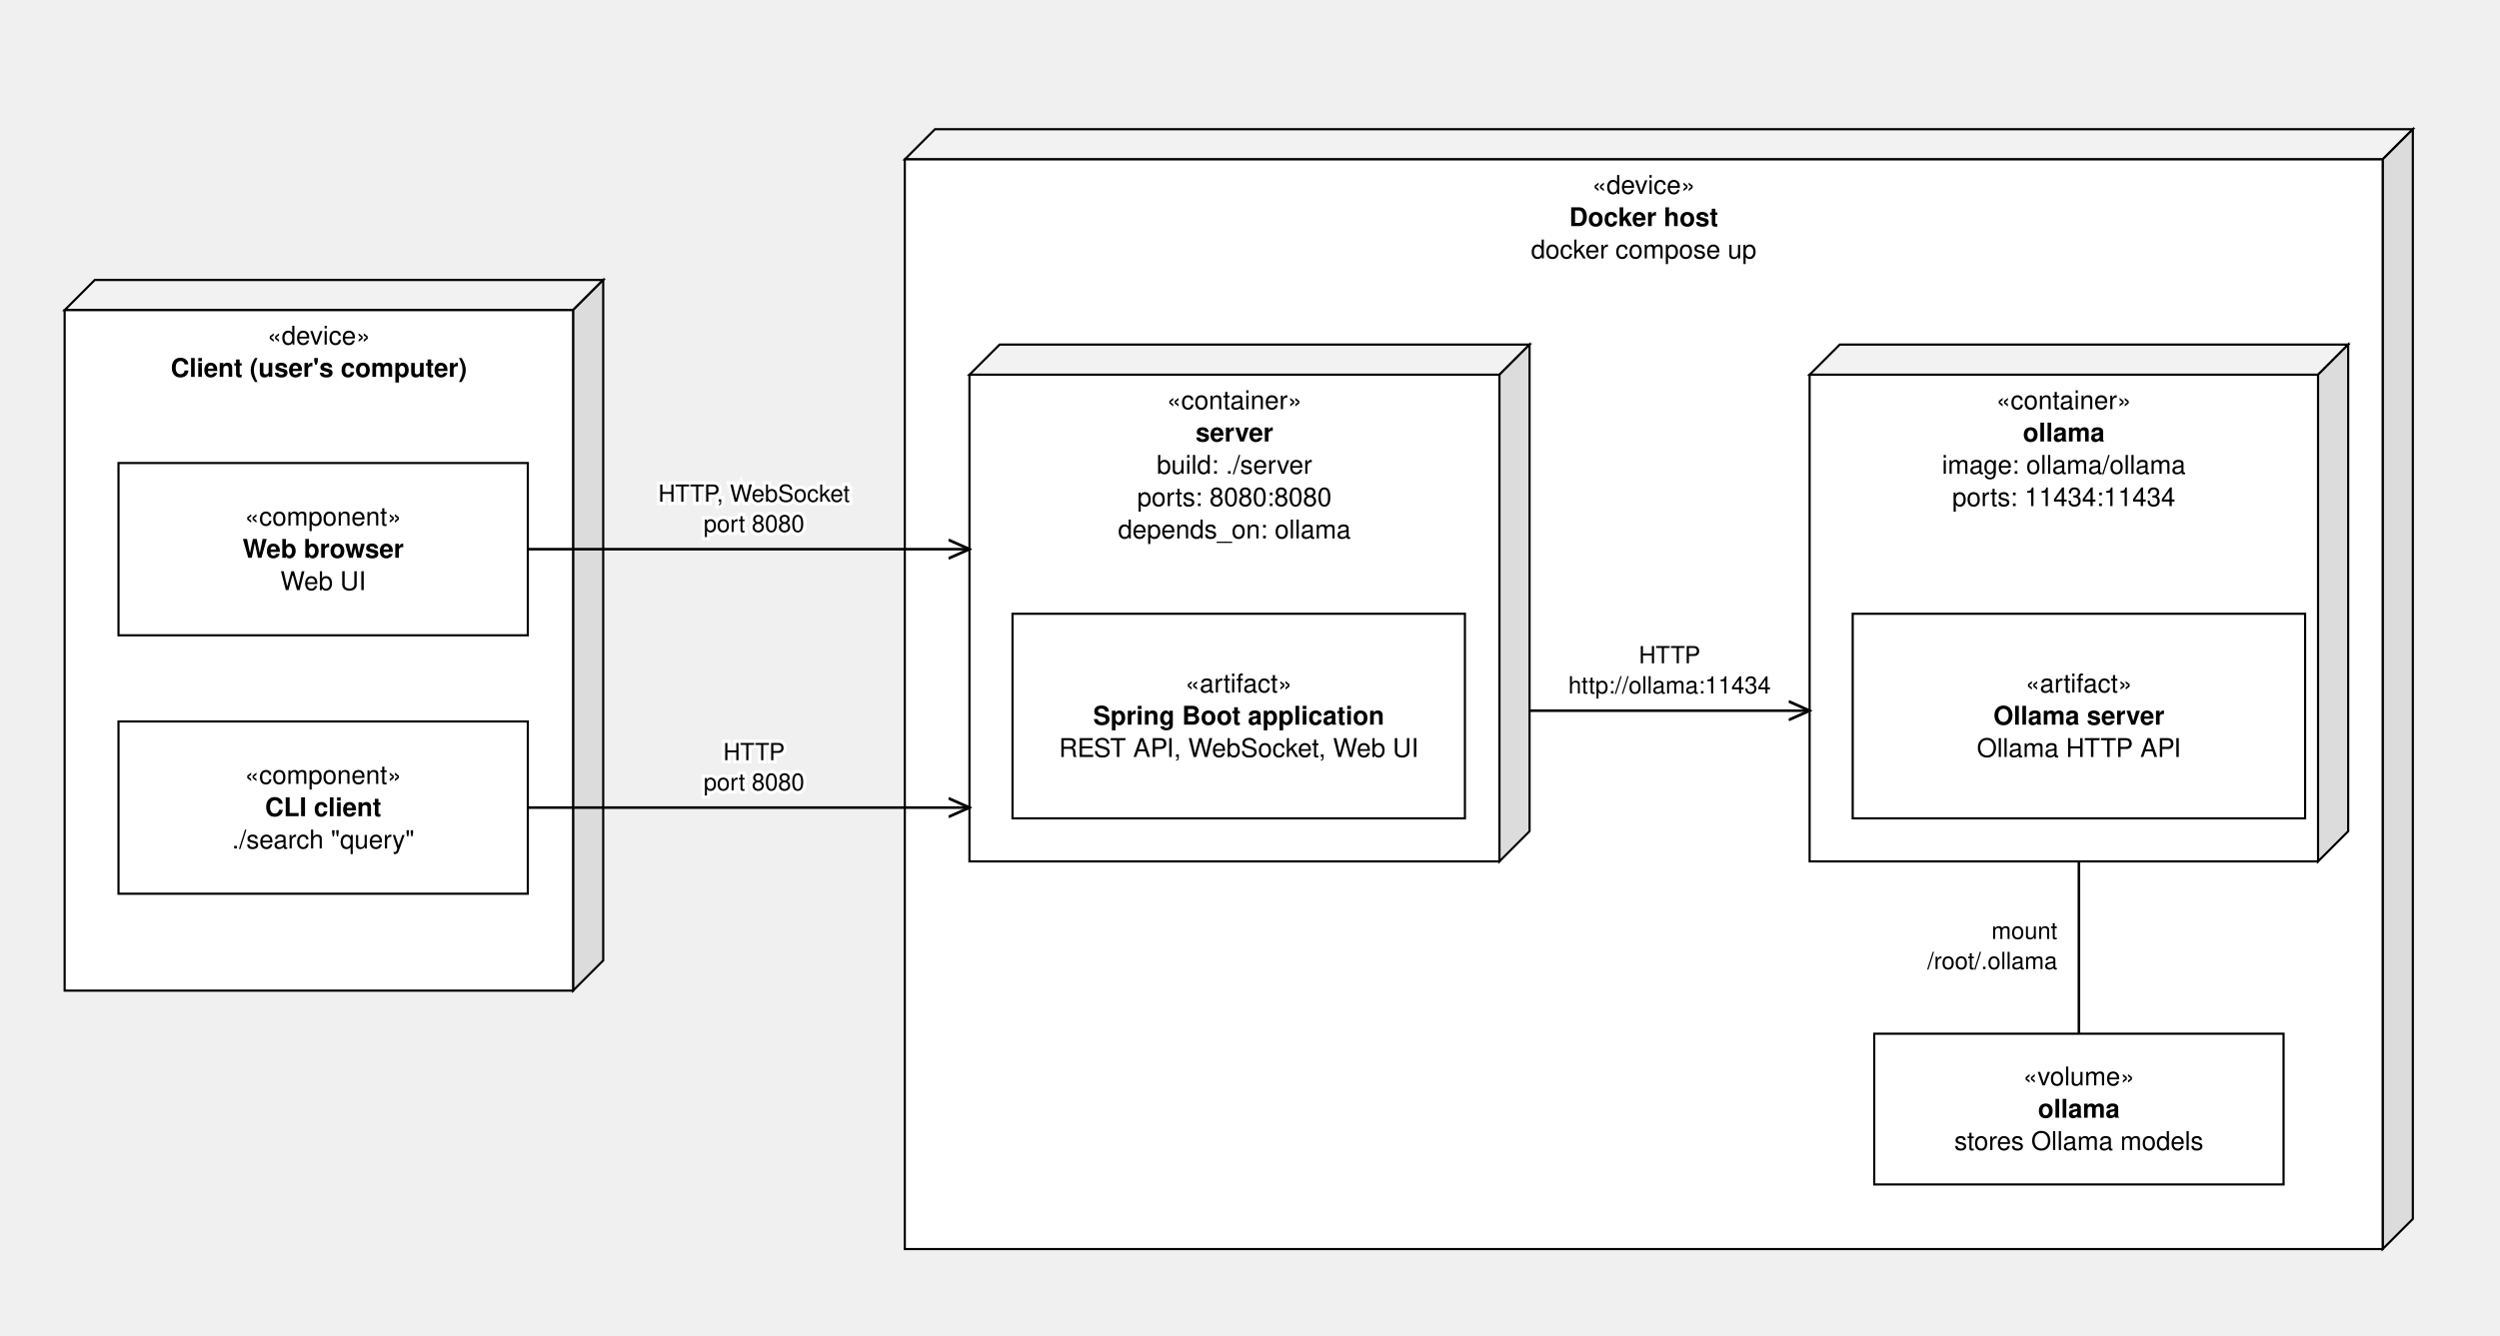
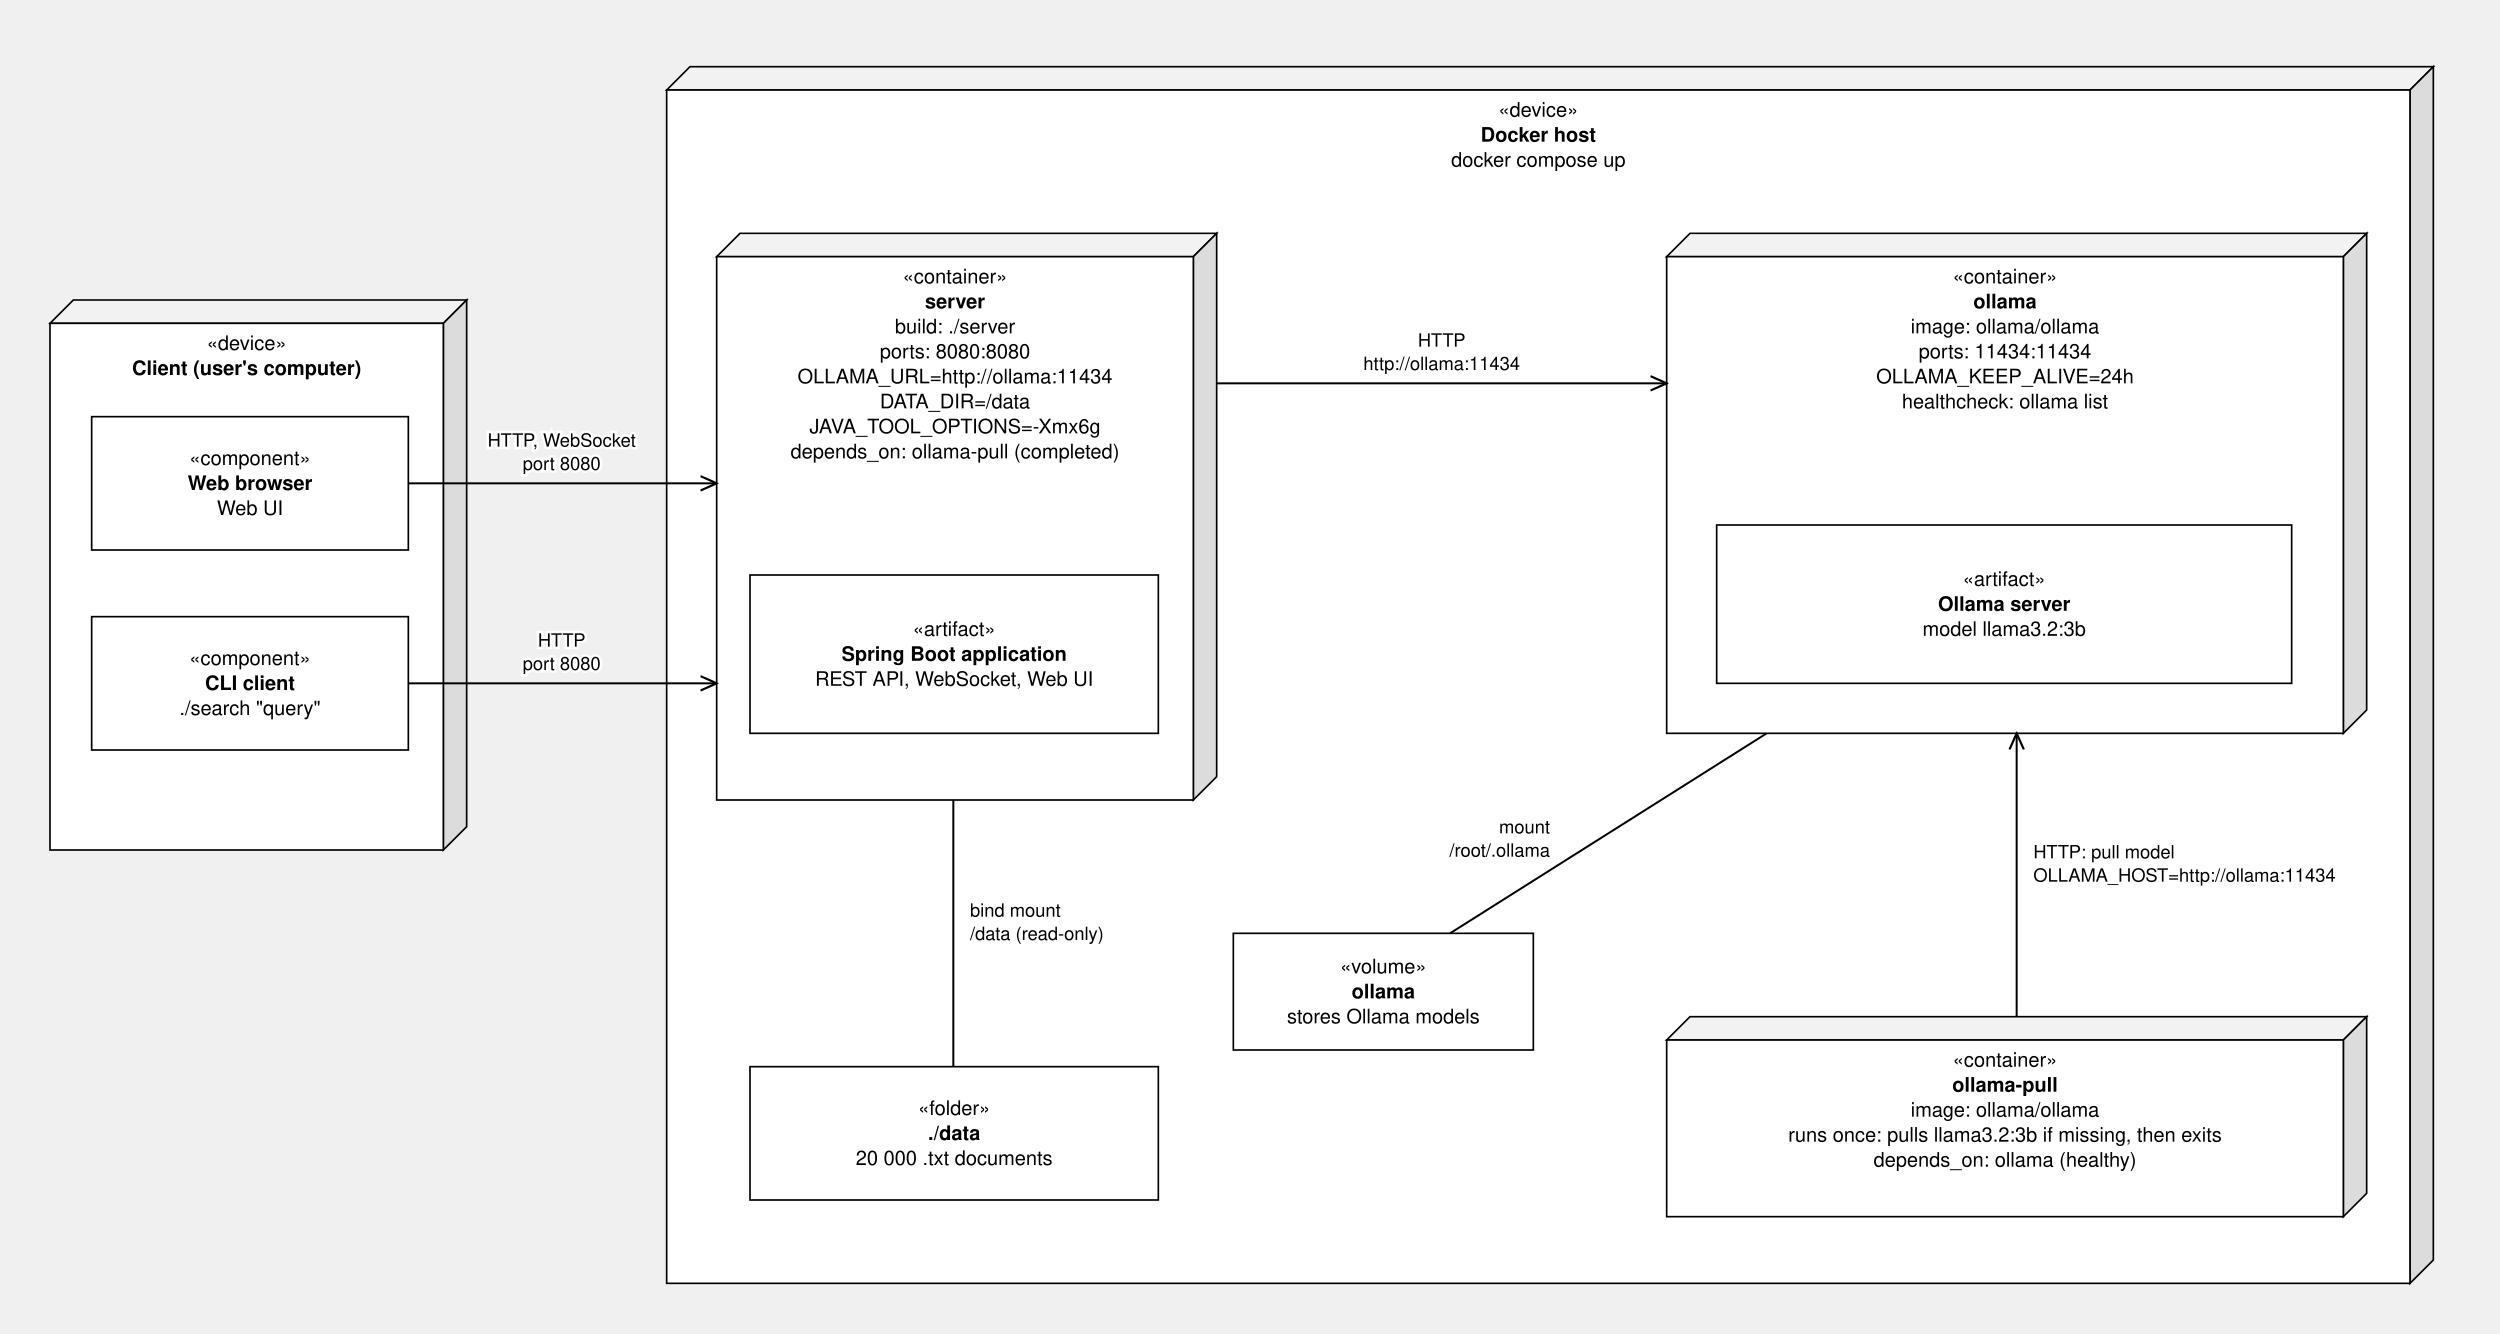
- <svg xmlns="http://www.w3.org/2000/svg" width="1160" height="620" viewBox="0 0 1160 620" font-family="Helvetica, Arial, sans-serif" content="&lt;mxfile&gt;&lt;diagram name=&quot;Deployment: Docker Compose&quot; id=&quot;dep&quot;&gt;&lt;mxGraphModel dx=&quot;1200&quot; dy=&quot;800&quot; grid=&quot;1&quot; gridSize=&quot;10&quot; page=&quot;1&quot; pageWidth=&quot;1160&quot; pageHeight=&quot;620&quot;&gt;&lt;root&gt;&lt;mxCell id=&quot;0&quot;/&gt;&lt;mxCell id=&quot;1&quot; parent=&quot;0&quot;/&gt;&lt;mxCell id=&quot;cl&quot; value=&quot;«device»&amp;lt;br&amp;gt;&amp;lt;b&amp;gt;Client (user&amp;amp;#x27;s computer)&amp;lt;/b&amp;gt;&quot; style=&quot;shape=cube;whiteSpace=wrap;html=1;boundedLbl=1;backgroundOutline=1;darkOpacity=0.05;darkOpacity2=0.1;size=14;verticalAlign=top;align=center;spacingTop=4;&quot; vertex=&quot;1&quot; parent=&quot;1&quot;&gt;&lt;mxGeometry x=&quot;30&quot; y=&quot;130&quot; width=&quot;250&quot; height=&quot;330&quot; as=&quot;geometry&quot;/&gt;&lt;/mxCell&gt;&lt;mxCell id=&quot;br&quot; value=&quot;«component»&amp;lt;br&amp;gt;&amp;lt;b&amp;gt;Web browser&amp;lt;/b&amp;gt;&amp;lt;br&amp;gt;Web UI&quot; style=&quot;html=1;whiteSpace=wrap;align=center;verticalAlign=middle;fillColor=#ffffff;strokeColor=#000000;&quot; vertex=&quot;1&quot; parent=&quot;cl&quot;&gt;&lt;mxGeometry x=&quot;25&quot; y=&quot;85&quot; width=&quot;190&quot; height=&quot;80&quot; as=&quot;geometry&quot;/&gt;&lt;/mxCell&gt;&lt;mxCell id=&quot;cli&quot; value=&quot;«component»&amp;lt;br&amp;gt;&amp;lt;b&amp;gt;CLI client&amp;lt;/b&amp;gt;&amp;lt;br&amp;gt;./search &amp;amp;quot;query&amp;amp;quot;&quot; style=&quot;html=1;whiteSpace=wrap;align=center;verticalAlign=middle;fillColor=#ffffff;strokeColor=#000000;&quot; vertex=&quot;1&quot; parent=&quot;cl&quot;&gt;&lt;mxGeometry x=&quot;25&quot; y=&quot;205&quot; width=&quot;190&quot; height=&quot;80&quot; as=&quot;geometry&quot;/&gt;&lt;/mxCell&gt;&lt;mxCell id=&quot;dh&quot; value=&quot;«device»&amp;lt;br&amp;gt;&amp;lt;b&amp;gt;Docker host&amp;lt;/b&amp;gt;&amp;lt;br&amp;gt;docker compose up&quot; style=&quot;shape=cube;whiteSpace=wrap;html=1;boundedLbl=1;backgroundOutline=1;darkOpacity=0.05;darkOpacity2=0.1;size=14;verticalAlign=top;align=center;spacingTop=4;&quot; vertex=&quot;1&quot; parent=&quot;1&quot;&gt;&lt;mxGeometry x=&quot;420&quot; y=&quot;60&quot; width=&quot;700&quot; height=&quot;520&quot; as=&quot;geometry&quot;/&gt;&lt;/mxCell&gt;&lt;mxCell id=&quot;sv&quot; value=&quot;«container»&amp;lt;br&amp;gt;&amp;lt;b&amp;gt;server&amp;lt;/b&amp;gt;&amp;lt;br&amp;gt;build: ./server&amp;lt;br&amp;gt;ports: 8080:8080&amp;lt;br&amp;gt;depends_on: ollama&quot; style=&quot;shape=cube;whiteSpace=wrap;html=1;boundedLbl=1;backgroundOutline=1;darkOpacity=0.05;darkOpacity2=0.1;size=14;verticalAlign=top;align=center;spacingTop=4;&quot; vertex=&quot;1&quot; parent=&quot;dh&quot;&gt;&lt;mxGeometry x=&quot;30&quot; y=&quot;100&quot; width=&quot;260&quot; height=&quot;240&quot; as=&quot;geometry&quot;/&gt;&lt;/mxCell&gt;&lt;mxCell id=&quot;sa&quot; value=&quot;«artifact»&amp;lt;br&amp;gt;&amp;lt;b&amp;gt;Spring Boot application&amp;lt;/b&amp;gt;&amp;lt;br&amp;gt;REST API, WebSocket, Web UI&quot; style=&quot;html=1;whiteSpace=wrap;align=center;verticalAlign=middle;fillColor=#ffffff;strokeColor=#000000;&quot; vertex=&quot;1&quot; parent=&quot;sv&quot;&gt;&lt;mxGeometry x=&quot;20&quot; y=&quot;125&quot; width=&quot;210&quot; height=&quot;95&quot; as=&quot;geometry&quot;/&gt;&lt;/mxCell&gt;&lt;mxCell id=&quot;ol&quot; value=&quot;«container»&amp;lt;br&amp;gt;&amp;lt;b&amp;gt;ollama&amp;lt;/b&amp;gt;&amp;lt;br&amp;gt;image: ollama/ollama&amp;lt;br&amp;gt;ports: 11434:11434&quot; style=&quot;shape=cube;whiteSpace=wrap;html=1;boundedLbl=1;backgroundOutline=1;darkOpacity=0.05;darkOpacity2=0.1;size=14;verticalAlign=top;align=center;spacingTop=4;&quot; vertex=&quot;1&quot; parent=&quot;dh&quot;&gt;&lt;mxGeometry x=&quot;420&quot; y=&quot;100&quot; width=&quot;250&quot; height=&quot;240&quot; as=&quot;geometry&quot;/&gt;&lt;/mxCell&gt;&lt;mxCell id=&quot;oa&quot; value=&quot;«artifact»&amp;lt;br&amp;gt;&amp;lt;b&amp;gt;Ollama server&amp;lt;/b&amp;gt;&amp;lt;br&amp;gt;Ollama HTTP API&quot; style=&quot;html=1;whiteSpace=wrap;align=center;verticalAlign=middle;fillColor=#ffffff;strokeColor=#000000;&quot; vertex=&quot;1&quot; parent=&quot;ol&quot;&gt;&lt;mxGeometry x=&quot;20&quot; y=&quot;125&quot; width=&quot;210&quot; height=&quot;95&quot; as=&quot;geometry&quot;/&gt;&lt;/mxCell&gt;&lt;mxCell id=&quot;vo&quot; value=&quot;«volume»&amp;lt;br&amp;gt;&amp;lt;b&amp;gt;ollama&amp;lt;/b&amp;gt;&amp;lt;br&amp;gt;stores Ollama models&quot; style=&quot;html=1;whiteSpace=wrap;align=center;verticalAlign=middle;fillColor=#ffffff;strokeColor=#000000;&quot; vertex=&quot;1&quot; parent=&quot;dh&quot;&gt;&lt;mxGeometry x=&quot;450&quot; y=&quot;420&quot; width=&quot;190&quot; height=&quot;70&quot; as=&quot;geometry&quot;/&gt;&lt;/mxCell&gt;&lt;mxCell id=&quot;e1&quot; style=&quot;html=1;edgeStyle=none;endArrow=open;endFill=0;&quot; edge=&quot;1&quot; parent=&quot;1&quot;&gt;&lt;mxGeometry relative=&quot;1&quot; as=&quot;geometry&quot;&gt;&lt;mxPoint x=&quot;245&quot; y=&quot;255&quot; as=&quot;sourcePoint&quot;/&gt;&lt;mxPoint x=&quot;450&quot; y=&quot;255&quot; as=&quot;targetPoint&quot;/&gt;&lt;/mxGeometry&gt;&lt;/mxCell&gt;&lt;mxCell id=&quot;T_e1&quot; value=&quot;HTTP, WebSocket&amp;lt;br&amp;gt;port 8080&quot; style=&quot;text;html=1;fontSize=11;align=center;verticalAlign=middle;&quot; vertex=&quot;1&quot; parent=&quot;1&quot;&gt;&lt;mxGeometry x=&quot;295&quot; y=&quot;221&quot; width=&quot;110&quot; height=&quot;30&quot; as=&quot;geometry&quot;/&gt;&lt;/mxCell&gt;&lt;mxCell id=&quot;e2&quot; style=&quot;html=1;edgeStyle=none;endArrow=open;endFill=0;&quot; edge=&quot;1&quot; parent=&quot;1&quot;&gt;&lt;mxGeometry relative=&quot;1&quot; as=&quot;geometry&quot;&gt;&lt;mxPoint x=&quot;245&quot; y=&quot;375&quot; as=&quot;sourcePoint&quot;/&gt;&lt;mxPoint x=&quot;450&quot; y=&quot;375&quot; as=&quot;targetPoint&quot;/&gt;&lt;/mxGeometry&gt;&lt;/mxCell&gt;&lt;mxCell id=&quot;T_e2&quot; value=&quot;HTTP&amp;lt;br&amp;gt;port 8080&quot; style=&quot;text;html=1;fontSize=11;align=center;verticalAlign=middle;&quot; vertex=&quot;1&quot; parent=&quot;1&quot;&gt;&lt;mxGeometry x=&quot;295&quot; y=&quot;341&quot; width=&quot;110&quot; height=&quot;30&quot; as=&quot;geometry&quot;/&gt;&lt;/mxCell&gt;&lt;mxCell id=&quot;e3&quot; style=&quot;html=1;edgeStyle=none;endArrow=open;endFill=0;&quot; edge=&quot;1&quot; parent=&quot;1&quot;&gt;&lt;mxGeometry relative=&quot;1&quot; as=&quot;geometry&quot;&gt;&lt;mxPoint x=&quot;710&quot; y=&quot;330&quot; as=&quot;sourcePoint&quot;/&gt;&lt;mxPoint x=&quot;840&quot; y=&quot;330&quot; as=&quot;targetPoint&quot;/&gt;&lt;/mxGeometry&gt;&lt;/mxCell&gt;&lt;mxCell id=&quot;T_e3&quot; value=&quot;HTTP&amp;lt;br&amp;gt;http://ollama:11434&quot; style=&quot;text;html=1;fontSize=11;align=center;verticalAlign=middle;&quot; vertex=&quot;1&quot; parent=&quot;1&quot;&gt;&lt;mxGeometry x=&quot;712&quot; y=&quot;296&quot; width=&quot;126&quot; height=&quot;30&quot; as=&quot;geometry&quot;/&gt;&lt;/mxCell&gt;&lt;mxCell id=&quot;e4&quot; style=&quot;html=1;edgeStyle=none;endArrow=none;&quot; edge=&quot;1&quot; parent=&quot;1&quot;&gt;&lt;mxGeometry relative=&quot;1&quot; as=&quot;geometry&quot;&gt;&lt;mxPoint x=&quot;965&quot; y=&quot;400&quot; as=&quot;sourcePoint&quot;/&gt;&lt;mxPoint x=&quot;965&quot; y=&quot;480&quot; as=&quot;targetPoint&quot;/&gt;&lt;/mxGeometry&gt;&lt;/mxCell&gt;&lt;mxCell id=&quot;T_e4&quot; value=&quot;mount&amp;lt;br&amp;gt;/root/.ollama&quot; style=&quot;text;html=1;fontSize=11;align=right;verticalAlign=middle;&quot; vertex=&quot;1&quot; parent=&quot;1&quot;&gt;&lt;mxGeometry x=&quot;835&quot; y=&quot;424&quot; width=&quot;120&quot; height=&quot;30&quot; as=&quot;geometry&quot;/&gt;&lt;/mxCell&gt;&lt;/root&gt;&lt;/mxGraphModel&gt;&lt;/diagram&gt;&lt;/mxfile&gt;">
+ <svg xmlns="http://www.w3.org/2000/svg" width="1500" height="800" viewBox="0 0 1500 800" font-family="Helvetica, Arial, sans-serif" content="&lt;mxfile&gt;&lt;diagram name=&quot;Deployment: Docker Compose&quot; id=&quot;dep&quot;&gt;&lt;mxGraphModel dx=&quot;1200&quot; dy=&quot;800&quot; grid=&quot;1&quot; gridSize=&quot;10&quot; page=&quot;1&quot; pageWidth=&quot;1500&quot; pageHeight=&quot;800&quot;&gt;&lt;root&gt;&lt;mxCell id=&quot;0&quot;/&gt;&lt;mxCell id=&quot;1&quot; parent=&quot;0&quot;/&gt;&lt;mxCell id=&quot;cl&quot; value=&quot;«device»&amp;lt;br&amp;gt;&amp;lt;b&amp;gt;Client (user&amp;amp;#x27;s computer)&amp;lt;/b&amp;gt;&quot; style=&quot;shape=cube;whiteSpace=wrap;html=1;boundedLbl=1;backgroundOutline=1;darkOpacity=0.05;darkOpacity2=0.1;size=14;verticalAlign=top;align=center;spacingTop=4;&quot; vertex=&quot;1&quot; parent=&quot;1&quot;&gt;&lt;mxGeometry x=&quot;30&quot; y=&quot;180&quot; width=&quot;250&quot; height=&quot;330&quot; as=&quot;geometry&quot;/&gt;&lt;/mxCell&gt;&lt;mxCell id=&quot;br&quot; value=&quot;«component»&amp;lt;br&amp;gt;&amp;lt;b&amp;gt;Web browser&amp;lt;/b&amp;gt;&amp;lt;br&amp;gt;Web UI&quot; style=&quot;html=1;whiteSpace=wrap;align=center;verticalAlign=middle;fillColor=#ffffff;strokeColor=#000000;&quot; vertex=&quot;1&quot; parent=&quot;cl&quot;&gt;&lt;mxGeometry x=&quot;25&quot; y=&quot;70&quot; width=&quot;190&quot; height=&quot;80&quot; as=&quot;geometry&quot;/&gt;&lt;/mxCell&gt;&lt;mxCell id=&quot;cli&quot; value=&quot;«component»&amp;lt;br&amp;gt;&amp;lt;b&amp;gt;CLI client&amp;lt;/b&amp;gt;&amp;lt;br&amp;gt;./search &amp;amp;quot;query&amp;amp;quot;&quot; style=&quot;html=1;whiteSpace=wrap;align=center;verticalAlign=middle;fillColor=#ffffff;strokeColor=#000000;&quot; vertex=&quot;1&quot; parent=&quot;cl&quot;&gt;&lt;mxGeometry x=&quot;25&quot; y=&quot;190&quot; width=&quot;190&quot; height=&quot;80&quot; as=&quot;geometry&quot;/&gt;&lt;/mxCell&gt;&lt;mxCell id=&quot;dh&quot; value=&quot;«device»&amp;lt;br&amp;gt;&amp;lt;b&amp;gt;Docker host&amp;lt;/b&amp;gt;&amp;lt;br&amp;gt;docker compose up&quot; style=&quot;shape=cube;whiteSpace=wrap;html=1;boundedLbl=1;backgroundOutline=1;darkOpacity=0.05;darkOpacity2=0.1;size=14;verticalAlign=top;align=center;spacingTop=4;&quot; vertex=&quot;1&quot; parent=&quot;1&quot;&gt;&lt;mxGeometry x=&quot;400&quot; y=&quot;40&quot; width=&quot;1060&quot; height=&quot;730&quot; as=&quot;geometry&quot;/&gt;&lt;/mxCell&gt;&lt;mxCell id=&quot;sv&quot; value=&quot;«container»&amp;lt;br&amp;gt;&amp;lt;b&amp;gt;server&amp;lt;/b&amp;gt;&amp;lt;br&amp;gt;build: ./server&amp;lt;br&amp;gt;ports: 8080:8080&amp;lt;br&amp;gt;OLLAMA_URL=http://ollama:11434&amp;lt;br&amp;gt;DATA_DIR=/data&amp;lt;br&amp;gt;JAVA_TOOL_OPTIONS=-Xmx6g&amp;lt;br&amp;gt;depends_on: ollama-pull (completed)&quot; style=&quot;shape=cube;whiteSpace=wrap;html=1;boundedLbl=1;backgroundOutline=1;darkOpacity=0.05;darkOpacity2=0.1;size=14;verticalAlign=top;align=center;spacingTop=4;&quot; vertex=&quot;1&quot; parent=&quot;dh&quot;&gt;&lt;mxGeometry x=&quot;30&quot; y=&quot;100&quot; width=&quot;300&quot; height=&quot;340&quot; as=&quot;geometry&quot;/&gt;&lt;/mxCell&gt;&lt;mxCell id=&quot;sa&quot; value=&quot;«artifact»&amp;lt;br&amp;gt;&amp;lt;b&amp;gt;Spring Boot application&amp;lt;/b&amp;gt;&amp;lt;br&amp;gt;REST API, WebSocket, Web UI&quot; style=&quot;html=1;whiteSpace=wrap;align=center;verticalAlign=middle;fillColor=#ffffff;strokeColor=#000000;&quot; vertex=&quot;1&quot; parent=&quot;sv&quot;&gt;&lt;mxGeometry x=&quot;20&quot; y=&quot;205&quot; width=&quot;245&quot; height=&quot;95&quot; as=&quot;geometry&quot;/&gt;&lt;/mxCell&gt;&lt;mxCell id=&quot;ol&quot; value=&quot;«container»&amp;lt;br&amp;gt;&amp;lt;b&amp;gt;ollama&amp;lt;/b&amp;gt;&amp;lt;br&amp;gt;image: ollama/ollama&amp;lt;br&amp;gt;ports: 11434:11434&amp;lt;br&amp;gt;OLLAMA_KEEP_ALIVE=24h&amp;lt;br&amp;gt;healthcheck: ollama list&quot; style=&quot;shape=cube;whiteSpace=wrap;html=1;boundedLbl=1;backgroundOutline=1;darkOpacity=0.05;darkOpacity2=0.1;size=14;verticalAlign=top;align=center;spacingTop=4;&quot; vertex=&quot;1&quot; parent=&quot;dh&quot;&gt;&lt;mxGeometry x=&quot;600&quot; y=&quot;100&quot; width=&quot;420&quot; height=&quot;300&quot; as=&quot;geometry&quot;/&gt;&lt;/mxCell&gt;&lt;mxCell id=&quot;oa&quot; value=&quot;«artifact»&amp;lt;br&amp;gt;&amp;lt;b&amp;gt;Ollama server&amp;lt;/b&amp;gt;&amp;lt;br&amp;gt;model llama3.2:3b&quot; style=&quot;html=1;whiteSpace=wrap;align=center;verticalAlign=middle;fillColor=#ffffff;strokeColor=#000000;&quot; vertex=&quot;1&quot; parent=&quot;ol&quot;&gt;&lt;mxGeometry x=&quot;30&quot; y=&quot;175&quot; width=&quot;345&quot; height=&quot;95&quot; as=&quot;geometry&quot;/&gt;&lt;/mxCell&gt;&lt;mxCell id=&quot;op&quot; value=&quot;«container»&amp;lt;br&amp;gt;&amp;lt;b&amp;gt;ollama-pull&amp;lt;/b&amp;gt;&amp;lt;br&amp;gt;image: ollama/ollama&amp;lt;br&amp;gt;runs once: pulls llama3.2:3b if missing, then exits&amp;lt;br&amp;gt;depends_on: ollama (healthy)&quot; style=&quot;shape=cube;whiteSpace=wrap;html=1;boundedLbl=1;backgroundOutline=1;darkOpacity=0.05;darkOpacity2=0.1;size=14;verticalAlign=top;align=center;spacingTop=4;&quot; vertex=&quot;1&quot; parent=&quot;dh&quot;&gt;&lt;mxGeometry x=&quot;600&quot; y=&quot;570&quot; width=&quot;420&quot; height=&quot;120&quot; as=&quot;geometry&quot;/&gt;&lt;/mxCell&gt;&lt;mxCell id=&quot;vo&quot; value=&quot;«volume»&amp;lt;br&amp;gt;&amp;lt;b&amp;gt;ollama&amp;lt;/b&amp;gt;&amp;lt;br&amp;gt;stores Ollama models&quot; style=&quot;html=1;whiteSpace=wrap;align=center;verticalAlign=middle;fillColor=#ffffff;strokeColor=#000000;&quot; vertex=&quot;1&quot; parent=&quot;dh&quot;&gt;&lt;mxGeometry x=&quot;340&quot; y=&quot;520&quot; width=&quot;180&quot; height=&quot;70&quot; as=&quot;geometry&quot;/&gt;&lt;/mxCell&gt;&lt;mxCell id=&quot;df&quot; value=&quot;«folder»&amp;lt;br&amp;gt;&amp;lt;b&amp;gt;./data&amp;lt;/b&amp;gt;&amp;lt;br&amp;gt;20 000 .txt documents&quot; style=&quot;html=1;whiteSpace=wrap;align=center;verticalAlign=middle;fillColor=#ffffff;strokeColor=#000000;&quot; vertex=&quot;1&quot; parent=&quot;dh&quot;&gt;&lt;mxGeometry x=&quot;50&quot; y=&quot;600&quot; width=&quot;245&quot; height=&quot;80&quot; as=&quot;geometry&quot;/&gt;&lt;/mxCell&gt;&lt;mxCell id=&quot;e1&quot; style=&quot;html=1;edgeStyle=none;endArrow=open;endFill=0;&quot; edge=&quot;1&quot; parent=&quot;1&quot;&gt;&lt;mxGeometry relative=&quot;1&quot; as=&quot;geometry&quot;&gt;&lt;mxPoint x=&quot;245&quot; y=&quot;290&quot; as=&quot;sourcePoint&quot;/&gt;&lt;mxPoint x=&quot;430&quot; y=&quot;290&quot; as=&quot;targetPoint&quot;/&gt;&lt;/mxGeometry&gt;&lt;/mxCell&gt;&lt;mxCell id=&quot;T_e1&quot; value=&quot;HTTP, WebSocket&amp;lt;br&amp;gt;port 8080&quot; style=&quot;text;html=1;fontSize=11;align=center;verticalAlign=middle;&quot; vertex=&quot;1&quot; parent=&quot;1&quot;&gt;&lt;mxGeometry x=&quot;282&quot; y=&quot;256&quot; width=&quot;109&quot; height=&quot;30&quot; as=&quot;geometry&quot;/&gt;&lt;/mxCell&gt;&lt;mxCell id=&quot;e2&quot; style=&quot;html=1;edgeStyle=none;endArrow=open;endFill=0;&quot; edge=&quot;1&quot; parent=&quot;1&quot;&gt;&lt;mxGeometry relative=&quot;1&quot; as=&quot;geometry&quot;&gt;&lt;mxPoint x=&quot;245&quot; y=&quot;410&quot; as=&quot;sourcePoint&quot;/&gt;&lt;mxPoint x=&quot;430&quot; y=&quot;410&quot; as=&quot;targetPoint&quot;/&gt;&lt;/mxGeometry&gt;&lt;/mxCell&gt;&lt;mxCell id=&quot;T_e2&quot; value=&quot;HTTP&amp;lt;br&amp;gt;port 8080&quot; style=&quot;text;html=1;fontSize=11;align=center;verticalAlign=middle;&quot; vertex=&quot;1&quot; parent=&quot;1&quot;&gt;&lt;mxGeometry x=&quot;302&quot; y=&quot;376&quot; width=&quot;70&quot; height=&quot;30&quot; as=&quot;geometry&quot;/&gt;&lt;/mxCell&gt;&lt;mxCell id=&quot;e3&quot; style=&quot;html=1;edgeStyle=none;endArrow=open;endFill=0;&quot; edge=&quot;1&quot; parent=&quot;1&quot;&gt;&lt;mxGeometry relative=&quot;1&quot; as=&quot;geometry&quot;&gt;&lt;mxPoint x=&quot;730&quot; y=&quot;230&quot; as=&quot;sourcePoint&quot;/&gt;&lt;mxPoint x=&quot;1000&quot; y=&quot;230&quot; as=&quot;targetPoint&quot;/&gt;&lt;/mxGeometry&gt;&lt;/mxCell&gt;&lt;mxCell id=&quot;T_e3&quot; value=&quot;HTTP&amp;lt;br&amp;gt;http://ollama:11434&quot; style=&quot;text;html=1;fontSize=11;align=center;verticalAlign=middle;&quot; vertex=&quot;1&quot; parent=&quot;1&quot;&gt;&lt;mxGeometry x=&quot;798&quot; y=&quot;196&quot; width=&quot;135&quot; height=&quot;30&quot; as=&quot;geometry&quot;/&gt;&lt;/mxCell&gt;&lt;mxCell id=&quot;e4&quot; style=&quot;html=1;edgeStyle=none;endArrow=none;&quot; edge=&quot;1&quot; parent=&quot;1&quot;&gt;&lt;mxGeometry relative=&quot;1&quot; as=&quot;geometry&quot;&gt;&lt;mxPoint x=&quot;1060&quot; y=&quot;440&quot; as=&quot;sourcePoint&quot;/&gt;&lt;mxPoint x=&quot;870&quot; y=&quot;560&quot; as=&quot;targetPoint&quot;/&gt;&lt;/mxGeometry&gt;&lt;/mxCell&gt;&lt;mxCell id=&quot;T_e4&quot; value=&quot;mount&amp;lt;br&amp;gt;/root/.ollama&quot; style=&quot;text;html=1;fontSize=11;align=right;verticalAlign=middle;&quot; vertex=&quot;1&quot; parent=&quot;1&quot;&gt;&lt;mxGeometry x=&quot;834&quot; y=&quot;488&quot; width=&quot;96&quot; height=&quot;30&quot; as=&quot;geometry&quot;/&gt;&lt;/mxCell&gt;&lt;mxCell id=&quot;e5&quot; style=&quot;html=1;edgeStyle=none;endArrow=open;endFill=0;&quot; edge=&quot;1&quot; parent=&quot;1&quot;&gt;&lt;mxGeometry relative=&quot;1&quot; as=&quot;geometry&quot;&gt;&lt;mxPoint x=&quot;1210&quot; y=&quot;610&quot; as=&quot;sourcePoint&quot;/&gt;&lt;mxPoint x=&quot;1210&quot; y=&quot;440&quot; as=&quot;targetPoint&quot;/&gt;&lt;/mxGeometry&gt;&lt;/mxCell&gt;&lt;mxCell id=&quot;T_e5&quot; value=&quot;HTTP: pull model&amp;lt;br&amp;gt;OLLAMA_HOST=http://ollama:11434&quot; style=&quot;text;html=1;fontSize=11;align=left;verticalAlign=middle;&quot; vertex=&quot;1&quot; parent=&quot;1&quot;&gt;&lt;mxGeometry x=&quot;1220&quot; y=&quot;503&quot; width=&quot;213&quot; height=&quot;30&quot; as=&quot;geometry&quot;/&gt;&lt;/mxCell&gt;&lt;mxCell id=&quot;e6&quot; style=&quot;html=1;edgeStyle=none;endArrow=none;&quot; edge=&quot;1&quot; parent=&quot;1&quot;&gt;&lt;mxGeometry relative=&quot;1&quot; as=&quot;geometry&quot;&gt;&lt;mxPoint x=&quot;572&quot; y=&quot;480&quot; as=&quot;sourcePoint&quot;/&gt;&lt;mxPoint x=&quot;572&quot; y=&quot;640&quot; as=&quot;targetPoint&quot;/&gt;&lt;/mxGeometry&gt;&lt;/mxCell&gt;&lt;mxCell id=&quot;T_e6&quot; value=&quot;bind mount&amp;lt;br&amp;gt;/data (read-only)&quot; style=&quot;text;html=1;fontSize=11;align=left;verticalAlign=middle;&quot; vertex=&quot;1&quot; parent=&quot;1&quot;&gt;&lt;mxGeometry x=&quot;582&quot; y=&quot;538&quot; width=&quot;122&quot; height=&quot;30&quot; as=&quot;geometry&quot;/&gt;&lt;/mxCell&gt;&lt;/root&gt;&lt;/mxGraphModel&gt;&lt;/diagram&gt;&lt;/mxfile&gt;">
  <defs>
    <marker id="open" viewBox="0 0 10 10" refX="9" refY="5" markerWidth="9" markerHeight="9" orient="auto">
      <path d="M0,1 L9,5 L0,9" fill="none" stroke="#000" stroke-width="1.2" />
    </marker>
  </defs>
-   <polygon points="30,144 44,130 280,130 266,144" fill="#f2f2f2" stroke="#000" stroke-width="1" />
-   <polygon points="266,144 280,130 280,446 266,460" fill="#dcdcdc" stroke="#000" stroke-width="1" />
-   <rect x="30" y="144" width="236" height="316" fill="#fff" stroke="#000" stroke-width="1" />
-   <text x="148.0" y="160" text-anchor="middle" font-size="12">«device»</text>
-   <text x="148.0" y="175" text-anchor="middle" font-size="12" font-weight="bold">Client (user's computer)</text>
-   <rect x="55" y="215" width="190" height="80" fill="#fff" stroke="#000" stroke-width="1" />
-   <text x="150.0" y="244.0" text-anchor="middle" font-size="12">«component»</text>
-   <text x="150.0" y="259.0" text-anchor="middle" font-size="12" font-weight="bold">Web browser</text>
-   <text x="150.0" y="274.0" text-anchor="middle" font-size="12">Web UI</text>
-   <rect x="55" y="335" width="190" height="80" fill="#fff" stroke="#000" stroke-width="1" />
-   <text x="150.0" y="364.0" text-anchor="middle" font-size="12">«component»</text>
-   <text x="150.0" y="379.0" text-anchor="middle" font-size="12" font-weight="bold">CLI client</text>
-   <text x="150.0" y="394.0" text-anchor="middle" font-size="12">./search "query"</text>
-   <polygon points="420,74 434,60 1120,60 1106,74" fill="#f2f2f2" stroke="#000" stroke-width="1" />
-   <polygon points="1106,74 1120,60 1120,566 1106,580" fill="#dcdcdc" stroke="#000" stroke-width="1" />
-   <rect x="420" y="74" width="686" height="506" fill="#fff" stroke="#000" stroke-width="1" />
-   <text x="763.0" y="90" text-anchor="middle" font-size="12">«device»</text>
-   <text x="763.0" y="105" text-anchor="middle" font-size="12" font-weight="bold">Docker host</text>
-   <text x="763.0" y="120" text-anchor="middle" font-size="12">docker compose up</text>
-   <polygon points="450,174 464,160 710,160 696,174" fill="#f2f2f2" stroke="#000" stroke-width="1" />
-   <polygon points="696,174 710,160 710,386 696,400" fill="#dcdcdc" stroke="#000" stroke-width="1" />
-   <rect x="450" y="174" width="246" height="226" fill="#fff" stroke="#000" stroke-width="1" />
-   <text x="573.0" y="190" text-anchor="middle" font-size="12">«container»</text>
-   <text x="573.0" y="205" text-anchor="middle" font-size="12" font-weight="bold">server</text>
-   <text x="573.0" y="220" text-anchor="middle" font-size="12">build: ./server</text>
-   <text x="573.0" y="235" text-anchor="middle" font-size="12">ports: 8080:8080</text>
-   <text x="573.0" y="250" text-anchor="middle" font-size="12">depends_on: ollama</text>
-   <rect x="470" y="285" width="210" height="95" fill="#fff" stroke="#000" stroke-width="1" />
-   <text x="575.0" y="321.5" text-anchor="middle" font-size="12">«artifact»</text>
-   <text x="575.0" y="336.5" text-anchor="middle" font-size="12" font-weight="bold">Spring Boot application</text>
-   <text x="575.0" y="351.5" text-anchor="middle" font-size="12">REST API, WebSocket, Web UI</text>
-   <polygon points="840,174 854,160 1090,160 1076,174" fill="#f2f2f2" stroke="#000" stroke-width="1" />
-   <polygon points="1076,174 1090,160 1090,386 1076,400" fill="#dcdcdc" stroke="#000" stroke-width="1" />
-   <rect x="840" y="174" width="236" height="226" fill="#fff" stroke="#000" stroke-width="1" />
-   <text x="958.0" y="190" text-anchor="middle" font-size="12">«container»</text>
-   <text x="958.0" y="205" text-anchor="middle" font-size="12" font-weight="bold">ollama</text>
-   <text x="958.0" y="220" text-anchor="middle" font-size="12">image: ollama/ollama</text>
-   <text x="958.0" y="235" text-anchor="middle" font-size="12">ports: 11434:11434</text>
-   <rect x="860" y="285" width="210" height="95" fill="#fff" stroke="#000" stroke-width="1" />
-   <text x="965.0" y="321.5" text-anchor="middle" font-size="12">«artifact»</text>
-   <text x="965.0" y="336.5" text-anchor="middle" font-size="12" font-weight="bold">Ollama server</text>
-   <text x="965.0" y="351.5" text-anchor="middle" font-size="12">Ollama HTTP API</text>
-   <rect x="870" y="480" width="190" height="70" fill="#fff" stroke="#000" stroke-width="1" />
-   <text x="965.0" y="504.0" text-anchor="middle" font-size="12">«volume»</text>
-   <text x="965.0" y="519.0" text-anchor="middle" font-size="12" font-weight="bold">ollama</text>
-   <text x="965.0" y="534.0" text-anchor="middle" font-size="12">stores Ollama models</text>
-   <line x1="245" y1="255" x2="450" y2="255" stroke="#000" stroke-width="1.2" marker-end="url(#open)" />
-   <text x="350" y="233" text-anchor="middle" font-size="11" style="paint-order:stroke" stroke="#fff" stroke-width="3">HTTP, WebSocket</text>
-   <text x="350" y="247" text-anchor="middle" font-size="11" style="paint-order:stroke" stroke="#fff" stroke-width="3">port 8080</text>
-   <line x1="245" y1="375" x2="450" y2="375" stroke="#000" stroke-width="1.2" marker-end="url(#open)" />
-   <text x="350" y="353" text-anchor="middle" font-size="11" style="paint-order:stroke" stroke="#fff" stroke-width="3">HTTP</text>
-   <text x="350" y="367" text-anchor="middle" font-size="11" style="paint-order:stroke" stroke="#fff" stroke-width="3">port 8080</text>
-   <line x1="710" y1="330" x2="840" y2="330" stroke="#000" stroke-width="1.2" marker-end="url(#open)" />
-   <text x="775" y="308" text-anchor="middle" font-size="11" style="paint-order:stroke" stroke="#fff" stroke-width="3">HTTP</text>
-   <text x="775" y="322" text-anchor="middle" font-size="11" style="paint-order:stroke" stroke="#fff" stroke-width="3">http://ollama:11434</text>
-   <line x1="965" y1="400" x2="965" y2="480" stroke="#000" stroke-width="1.2" />
-   <text x="955" y="436" text-anchor="end" font-size="11" style="paint-order:stroke" stroke="#fff" stroke-width="3">mount</text>
-   <text x="955" y="450" text-anchor="end" font-size="11" style="paint-order:stroke" stroke="#fff" stroke-width="3">/root/.ollama</text>
+   <polygon points="30,194 44,180 280,180 266,194" fill="#f2f2f2" stroke="#000" stroke-width="1" />
+   <polygon points="266,194 280,180 280,496 266,510" fill="#dcdcdc" stroke="#000" stroke-width="1" />
+   <rect x="30" y="194" width="236" height="316" fill="#fff" stroke="#000" stroke-width="1" />
+   <text x="148.0" y="210" text-anchor="middle" font-size="12">«device»</text>
+   <text x="148.0" y="225" text-anchor="middle" font-size="12" font-weight="bold">Client (user's computer)</text>
+   <rect x="55" y="250" width="190" height="80" fill="#fff" stroke="#000" stroke-width="1" />
+   <text x="150.0" y="279.0" text-anchor="middle" font-size="12">«component»</text>
+   <text x="150.0" y="294.0" text-anchor="middle" font-size="12" font-weight="bold">Web browser</text>
+   <text x="150.0" y="309.0" text-anchor="middle" font-size="12">Web UI</text>
+   <rect x="55" y="370" width="190" height="80" fill="#fff" stroke="#000" stroke-width="1" />
+   <text x="150.0" y="399.0" text-anchor="middle" font-size="12">«component»</text>
+   <text x="150.0" y="414.0" text-anchor="middle" font-size="12" font-weight="bold">CLI client</text>
+   <text x="150.0" y="429.0" text-anchor="middle" font-size="12">./search "query"</text>
+   <polygon points="400,54 414,40 1460,40 1446,54" fill="#f2f2f2" stroke="#000" stroke-width="1" />
+   <polygon points="1446,54 1460,40 1460,756 1446,770" fill="#dcdcdc" stroke="#000" stroke-width="1" />
+   <rect x="400" y="54" width="1046" height="716" fill="#fff" stroke="#000" stroke-width="1" />
+   <text x="923.0" y="70" text-anchor="middle" font-size="12">«device»</text>
+   <text x="923.0" y="85" text-anchor="middle" font-size="12" font-weight="bold">Docker host</text>
+   <text x="923.0" y="100" text-anchor="middle" font-size="12">docker compose up</text>
+   <polygon points="430,154 444,140 730,140 716,154" fill="#f2f2f2" stroke="#000" stroke-width="1" />
+   <polygon points="716,154 730,140 730,466 716,480" fill="#dcdcdc" stroke="#000" stroke-width="1" />
+   <rect x="430" y="154" width="286" height="326" fill="#fff" stroke="#000" stroke-width="1" />
+   <text x="573.0" y="170" text-anchor="middle" font-size="12">«container»</text>
+   <text x="573.0" y="185" text-anchor="middle" font-size="12" font-weight="bold">server</text>
+   <text x="573.0" y="200" text-anchor="middle" font-size="12">build: ./server</text>
+   <text x="573.0" y="215" text-anchor="middle" font-size="12">ports: 8080:8080</text>
+   <text x="573.0" y="230" text-anchor="middle" font-size="12">OLLAMA_URL=http://ollama:11434</text>
+   <text x="573.0" y="245" text-anchor="middle" font-size="12">DATA_DIR=/data</text>
+   <text x="573.0" y="260" text-anchor="middle" font-size="12">JAVA_TOOL_OPTIONS=-Xmx6g</text>
+   <text x="573.0" y="275" text-anchor="middle" font-size="12">depends_on: ollama-pull (completed)</text>
+   <rect x="450" y="345" width="245" height="95" fill="#fff" stroke="#000" stroke-width="1" />
+   <text x="572.5" y="381.5" text-anchor="middle" font-size="12">«artifact»</text>
+   <text x="572.5" y="396.5" text-anchor="middle" font-size="12" font-weight="bold">Spring Boot application</text>
+   <text x="572.5" y="411.5" text-anchor="middle" font-size="12">REST API, WebSocket, Web UI</text>
+   <polygon points="1000,154 1014,140 1420,140 1406,154" fill="#f2f2f2" stroke="#000" stroke-width="1" />
+   <polygon points="1406,154 1420,140 1420,426 1406,440" fill="#dcdcdc" stroke="#000" stroke-width="1" />
+   <rect x="1000" y="154" width="406" height="286" fill="#fff" stroke="#000" stroke-width="1" />
+   <text x="1203.0" y="170" text-anchor="middle" font-size="12">«container»</text>
+   <text x="1203.0" y="185" text-anchor="middle" font-size="12" font-weight="bold">ollama</text>
+   <text x="1203.0" y="200" text-anchor="middle" font-size="12">image: ollama/ollama</text>
+   <text x="1203.0" y="215" text-anchor="middle" font-size="12">ports: 11434:11434</text>
+   <text x="1203.0" y="230" text-anchor="middle" font-size="12">OLLAMA_KEEP_ALIVE=24h</text>
+   <text x="1203.0" y="245" text-anchor="middle" font-size="12">healthcheck: ollama list</text>
+   <rect x="1030" y="315" width="345" height="95" fill="#fff" stroke="#000" stroke-width="1" />
+   <text x="1202.5" y="351.5" text-anchor="middle" font-size="12">«artifact»</text>
+   <text x="1202.5" y="366.5" text-anchor="middle" font-size="12" font-weight="bold">Ollama server</text>
+   <text x="1202.5" y="381.5" text-anchor="middle" font-size="12">model llama3.2:3b</text>
+   <polygon points="1000,624 1014,610 1420,610 1406,624" fill="#f2f2f2" stroke="#000" stroke-width="1" />
+   <polygon points="1406,624 1420,610 1420,716 1406,730" fill="#dcdcdc" stroke="#000" stroke-width="1" />
+   <rect x="1000" y="624" width="406" height="106" fill="#fff" stroke="#000" stroke-width="1" />
+   <text x="1203.0" y="640" text-anchor="middle" font-size="12">«container»</text>
+   <text x="1203.0" y="655" text-anchor="middle" font-size="12" font-weight="bold">ollama-pull</text>
+   <text x="1203.0" y="670" text-anchor="middle" font-size="12">image: ollama/ollama</text>
+   <text x="1203.0" y="685" text-anchor="middle" font-size="12">runs once: pulls llama3.2:3b if missing, then exits</text>
+   <text x="1203.0" y="700" text-anchor="middle" font-size="12">depends_on: ollama (healthy)</text>
+   <rect x="740" y="560" width="180" height="70" fill="#fff" stroke="#000" stroke-width="1" />
+   <text x="830.0" y="584.0" text-anchor="middle" font-size="12">«volume»</text>
+   <text x="830.0" y="599.0" text-anchor="middle" font-size="12" font-weight="bold">ollama</text>
+   <text x="830.0" y="614.0" text-anchor="middle" font-size="12">stores Ollama models</text>
+   <rect x="450" y="640" width="245" height="80" fill="#fff" stroke="#000" stroke-width="1" />
+   <text x="572.5" y="669.0" text-anchor="middle" font-size="12">«folder»</text>
+   <text x="572.5" y="684.0" text-anchor="middle" font-size="12" font-weight="bold">./data</text>
+   <text x="572.5" y="699.0" text-anchor="middle" font-size="12">20 000 .txt documents</text>
+   <line x1="245" y1="290" x2="430" y2="290" stroke="#000" stroke-width="1.2" marker-end="url(#open)" />
+   <text x="337" y="268" text-anchor="middle" font-size="11" style="paint-order:stroke" stroke="#fff" stroke-width="3">HTTP, WebSocket</text>
+   <text x="337" y="282" text-anchor="middle" font-size="11" style="paint-order:stroke" stroke="#fff" stroke-width="3">port 8080</text>
+   <line x1="245" y1="410" x2="430" y2="410" stroke="#000" stroke-width="1.2" marker-end="url(#open)" />
+   <text x="337" y="388" text-anchor="middle" font-size="11" style="paint-order:stroke" stroke="#fff" stroke-width="3">HTTP</text>
+   <text x="337" y="402" text-anchor="middle" font-size="11" style="paint-order:stroke" stroke="#fff" stroke-width="3">port 8080</text>
+   <line x1="730" y1="230" x2="1000" y2="230" stroke="#000" stroke-width="1.2" marker-end="url(#open)" />
+   <text x="865" y="208" text-anchor="middle" font-size="11" style="paint-order:stroke" stroke="#fff" stroke-width="3">HTTP</text>
+   <text x="865" y="222" text-anchor="middle" font-size="11" style="paint-order:stroke" stroke="#fff" stroke-width="3">http://ollama:11434</text>
+   <line x1="1060" y1="440" x2="870" y2="560" stroke="#000" stroke-width="1.2" />
+   <text x="930" y="500" text-anchor="end" font-size="11" style="paint-order:stroke" stroke="#fff" stroke-width="3">mount</text>
+   <text x="930" y="514" text-anchor="end" font-size="11" style="paint-order:stroke" stroke="#fff" stroke-width="3">/root/.ollama</text>
+   <line x1="1210" y1="610" x2="1210" y2="440" stroke="#000" stroke-width="1.2" marker-end="url(#open)" />
+   <text x="1220" y="515" text-anchor="start" font-size="11" style="paint-order:stroke" stroke="#fff" stroke-width="3">HTTP: pull model</text>
+   <text x="1220" y="529" text-anchor="start" font-size="11" style="paint-order:stroke" stroke="#fff" stroke-width="3">OLLAMA_HOST=http://ollama:11434</text>
+   <line x1="572" y1="480" x2="572" y2="640" stroke="#000" stroke-width="1.2" />
+   <text x="582" y="550" text-anchor="start" font-size="11" style="paint-order:stroke" stroke="#fff" stroke-width="3">bind mount</text>
+   <text x="582" y="564" text-anchor="start" font-size="11" style="paint-order:stroke" stroke="#fff" stroke-width="3">/data (read-only)</text>
</svg>
